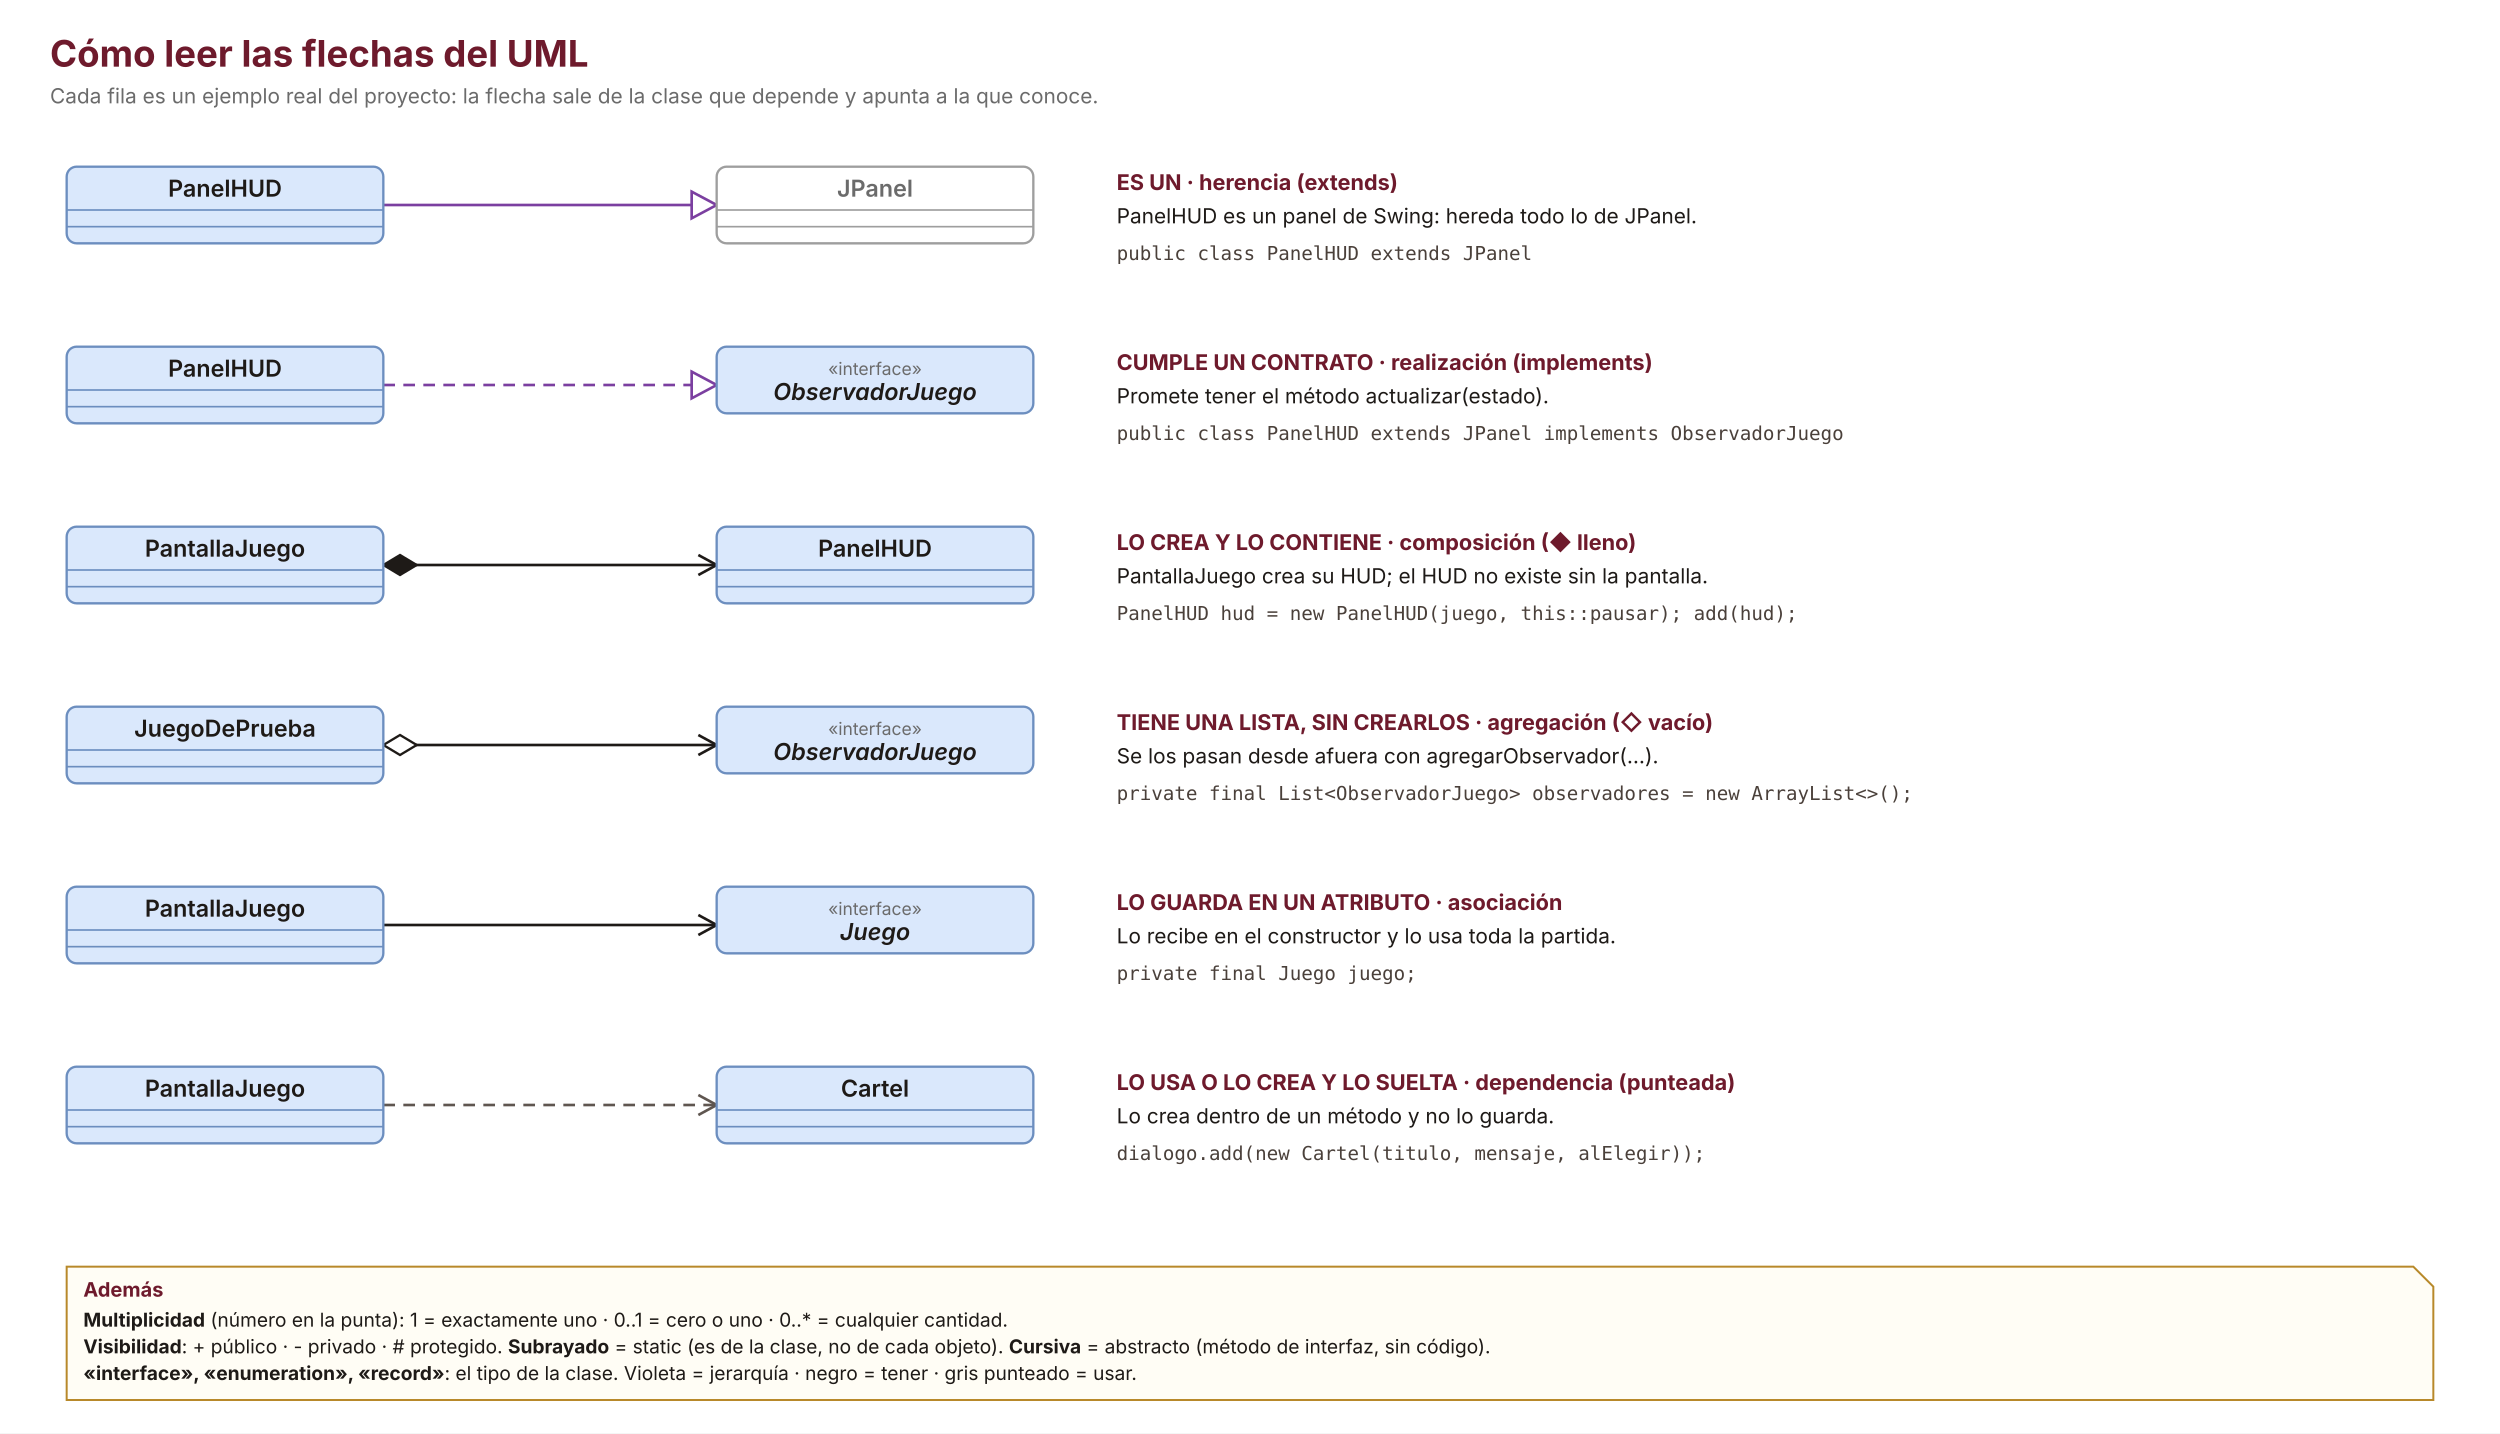
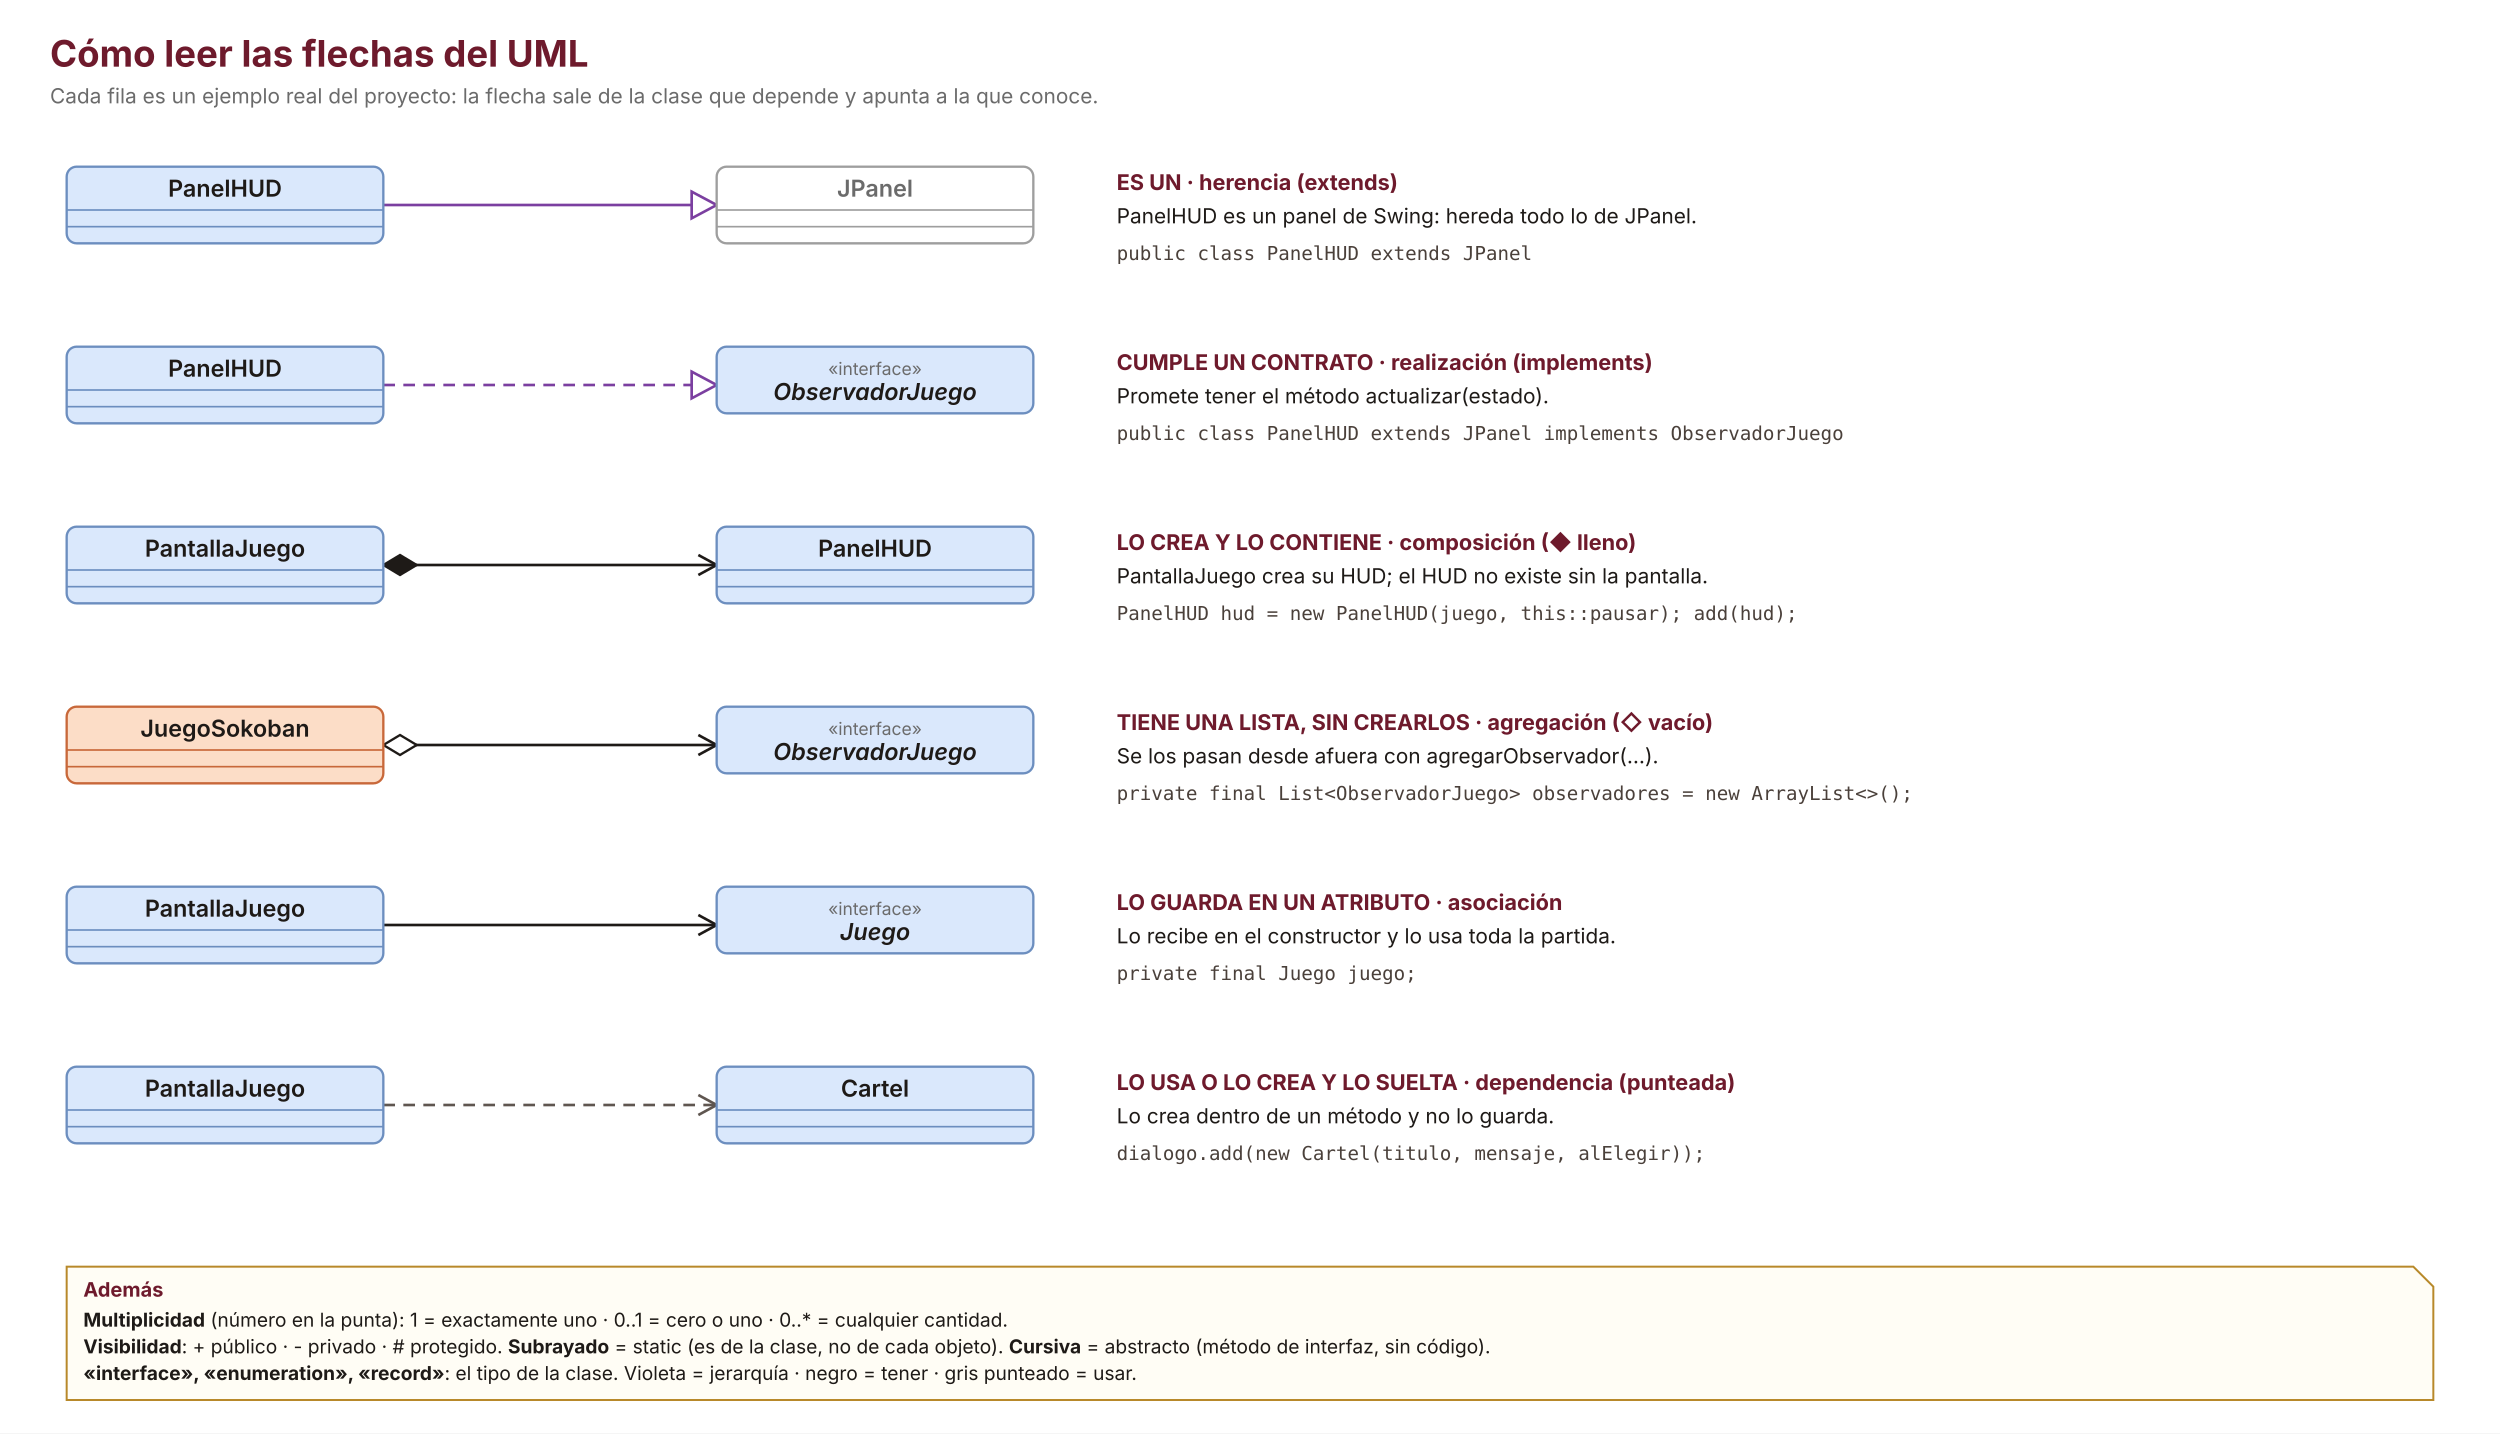
<svg xmlns="http://www.w3.org/2000/svg" viewBox="0 0 1500 860" width="1500" height="860" font-family="Inter, Arial, sans-serif">
  <style>text{white-space:pre}</style>
  <rect width="1500" height="860" fill="#FFFFFF" />
  <text x="30" y="40" font-size="22" font-weight="700" fill="#6E1A2C">Cómo leer las flechas del UML</text>
  <text x="30" y="62" font-size="12.5" fill="#6B6B6B">Cada fila es un ejemplo real del proyecto: la flecha sale de la clase que depende y apunta a la que conoce.</text>
  <path d="M 230.0 123.0 L 430.0 123.0" fill="none" stroke="#7B3FA0" stroke-width="1.6" />
  <polygon points="430.0,123.0 415.0,115.0 415.0,131.0" fill="#FFFFFF" stroke="#7B3FA0" stroke-width="1.6" />
  <path d="M 230.0 231.0 L 430.0 231.0" fill="none" stroke="#7B3FA0" stroke-width="1.6" stroke-dasharray="7 5" />
  <polygon points="430.0,231.0 415.0,223.0 415.0,239.0" fill="#FFFFFF" stroke="#7B3FA0" stroke-width="1.6" />
  <path d="M 230.0 339.0 L 430.0 339.0" fill="none" stroke="#1E1A17" stroke-width="1.6" />
  <polyline points="419.0,333.0 430.0,339.0 419.0,345.0" fill="none" stroke="#1E1A17" stroke-width="1.6" />
  <polygon points="230.0,339.0 240.0,345.0 250.0,339.0 240.0,333.0" fill="#1E1A17" stroke="#1E1A17" stroke-width="1.4" />
  <path d="M 230.0 447.0 L 430.0 447.0" fill="none" stroke="#1E1A17" stroke-width="1.6" />
  <polyline points="419.0,441.0 430.0,447.0 419.0,453.0" fill="none" stroke="#1E1A17" stroke-width="1.6" />
  <polygon points="230.0,447.0 240.0,453.0 250.0,447.0 240.0,441.0" fill="#FFFFFF" stroke="#1E1A17" stroke-width="1.4" />
  <path d="M 230.0 555.0 L 430.0 555.0" fill="none" stroke="#1E1A17" stroke-width="1.6" />
  <polyline points="419.0,549.0 430.0,555.0 419.0,561.0" fill="none" stroke="#1E1A17" stroke-width="1.6" />
  <path d="M 230.0 663.0 L 430.0 663.0" fill="none" stroke="#5F5650" stroke-width="1.6" stroke-dasharray="7 5" />
  <polyline points="419.0,657.0 430.0,663.0 419.0,669.0" fill="none" stroke="#5F5650" stroke-width="1.6" />
  <g class="caja" id="a0">
    <rect x="40" y="100" width="190" height="46" rx="6" fill="#DAE8FC" stroke="#6C8EBF" stroke-width="1.4" />
    <text x="135.0" y="118" text-anchor="middle" font-size="14" font-weight="600" fill="#1E1A17">PanelHUD</text>
    <line x1="40" y1="126" x2="230" y2="126" stroke="#6C8EBF" stroke-width="1" />
    <line x1="40" y1="136" x2="230" y2="136" stroke="#6C8EBF" stroke-width="1" />
  </g>
  <g class="caja" id="b0">
    <rect x="430" y="100" width="190" height="46" rx="6" fill="#FFFFFF" stroke="#9E9E9E" stroke-width="1.4" />
    <text x="525.0" y="118" text-anchor="middle" font-size="14" font-weight="600" fill="#6B6B6B">JPanel</text>
    <line x1="430" y1="126" x2="620" y2="126" stroke="#9E9E9E" stroke-width="1" />
    <line x1="430" y1="136" x2="620" y2="136" stroke="#9E9E9E" stroke-width="1" />
  </g>
  <g class="caja" id="a1">
    <rect x="40" y="208" width="190" height="46" rx="6" fill="#DAE8FC" stroke="#6C8EBF" stroke-width="1.4" />
    <text x="135.0" y="226" text-anchor="middle" font-size="14" font-weight="600" fill="#1E1A17">PanelHUD</text>
    <line x1="40" y1="234" x2="230" y2="234" stroke="#6C8EBF" stroke-width="1" />
    <line x1="40" y1="244" x2="230" y2="244" stroke="#6C8EBF" stroke-width="1" />
  </g>
  <g class="caja" id="b1">
    <rect x="430" y="208" width="190" height="40" rx="6" fill="#DAE8FC" stroke="#6C8EBF" stroke-width="1.4" />
    <text x="525.0" y="225" text-anchor="middle" font-size="10.5" fill="#6B6B6B">«interface»</text>
    <text x="525.0" y="240" text-anchor="middle" font-size="14" font-weight="600" fill="#1E1A17" font-style="italic">ObservadorJuego</text>
  </g>
  <g class="caja" id="a2">
    <rect x="40" y="316" width="190" height="46" rx="6" fill="#DAE8FC" stroke="#6C8EBF" stroke-width="1.4" />
    <text x="135.0" y="334" text-anchor="middle" font-size="14" font-weight="600" fill="#1E1A17">PantallaJuego</text>
    <line x1="40" y1="342" x2="230" y2="342" stroke="#6C8EBF" stroke-width="1" />
    <line x1="40" y1="352" x2="230" y2="352" stroke="#6C8EBF" stroke-width="1" />
  </g>
  <g class="caja" id="b2">
    <rect x="430" y="316" width="190" height="46" rx="6" fill="#DAE8FC" stroke="#6C8EBF" stroke-width="1.4" />
    <text x="525.0" y="334" text-anchor="middle" font-size="14" font-weight="600" fill="#1E1A17">PanelHUD</text>
    <line x1="430" y1="342" x2="620" y2="342" stroke="#6C8EBF" stroke-width="1" />
    <line x1="430" y1="352" x2="620" y2="352" stroke="#6C8EBF" stroke-width="1" />
  </g>
  <g class="caja" id="a3">
-     <rect x="40" y="424" width="190" height="46" rx="6" fill="#DAE8FC" stroke="#6C8EBF" stroke-width="1.4" />
-     <text x="135.0" y="442" text-anchor="middle" font-size="14" font-weight="600" fill="#1E1A17">JuegoDePrueba</text>
-     <line x1="40" y1="450" x2="230" y2="450" stroke="#6C8EBF" stroke-width="1" />
-     <line x1="40" y1="460" x2="230" y2="460" stroke="#6C8EBF" stroke-width="1" />
+     <rect x="40" y="424" width="190" height="46" rx="6" fill="#FCDDC7" stroke="#C8683A" stroke-width="1.4" />
+     <text x="135.0" y="442" text-anchor="middle" font-size="14" font-weight="600" fill="#1E1A17">JuegoSokoban</text>
+     <line x1="40" y1="450" x2="230" y2="450" stroke="#C8683A" stroke-width="1" />
+     <line x1="40" y1="460" x2="230" y2="460" stroke="#C8683A" stroke-width="1" />
  </g>
  <g class="caja" id="b3">
    <rect x="430" y="424" width="190" height="40" rx="6" fill="#DAE8FC" stroke="#6C8EBF" stroke-width="1.4" />
    <text x="525.0" y="441" text-anchor="middle" font-size="10.5" fill="#6B6B6B">«interface»</text>
    <text x="525.0" y="456" text-anchor="middle" font-size="14" font-weight="600" fill="#1E1A17" font-style="italic">ObservadorJuego</text>
  </g>
  <g class="caja" id="a4">
    <rect x="40" y="532" width="190" height="46" rx="6" fill="#DAE8FC" stroke="#6C8EBF" stroke-width="1.4" />
    <text x="135.0" y="550" text-anchor="middle" font-size="14" font-weight="600" fill="#1E1A17">PantallaJuego</text>
    <line x1="40" y1="558" x2="230" y2="558" stroke="#6C8EBF" stroke-width="1" />
    <line x1="40" y1="568" x2="230" y2="568" stroke="#6C8EBF" stroke-width="1" />
  </g>
  <g class="caja" id="b4">
    <rect x="430" y="532" width="190" height="40" rx="6" fill="#DAE8FC" stroke="#6C8EBF" stroke-width="1.4" />
    <text x="525.0" y="549" text-anchor="middle" font-size="10.5" fill="#6B6B6B">«interface»</text>
    <text x="525.0" y="564" text-anchor="middle" font-size="14" font-weight="600" fill="#1E1A17" font-style="italic">Juego</text>
  </g>
  <g class="caja" id="a5">
    <rect x="40" y="640" width="190" height="46" rx="6" fill="#DAE8FC" stroke="#6C8EBF" stroke-width="1.4" />
    <text x="135.0" y="658" text-anchor="middle" font-size="14" font-weight="600" fill="#1E1A17">PantallaJuego</text>
    <line x1="40" y1="666" x2="230" y2="666" stroke="#6C8EBF" stroke-width="1" />
    <line x1="40" y1="676" x2="230" y2="676" stroke="#6C8EBF" stroke-width="1" />
  </g>
  <g class="caja" id="b5">
    <rect x="430" y="640" width="190" height="46" rx="6" fill="#DAE8FC" stroke="#6C8EBF" stroke-width="1.4" />
    <text x="525.0" y="658" text-anchor="middle" font-size="14" font-weight="600" fill="#1E1A17">Cartel</text>
    <line x1="430" y1="666" x2="620" y2="666" stroke="#6C8EBF" stroke-width="1" />
    <line x1="430" y1="676" x2="620" y2="676" stroke="#6C8EBF" stroke-width="1" />
  </g>
  <text x="670" y="114" font-size="13" font-weight="700" fill="#6E1A2C" text-anchor="start">ES UN  ·  herencia (extends)</text>
  <text x="670" y="134" font-size="12.5" font-weight="400" fill="#1E1A17" text-anchor="start">PanelHUD es un panel de Swing: hereda todo lo de JPanel.</text>
  <text x="670" y="156" font-size="11.5" fill="#4A403A" font-family="IBM Plex Mono, DejaVu Sans Mono, monospace">public class PanelHUD extends JPanel</text>
  <text x="670" y="222" font-size="13" font-weight="700" fill="#6E1A2C" text-anchor="start">CUMPLE UN CONTRATO  ·  realización (implements)</text>
  <text x="670" y="242" font-size="12.5" font-weight="400" fill="#1E1A17" text-anchor="start">Promete tener el método actualizar(estado).</text>
  <text x="670" y="264" font-size="11.5" fill="#4A403A" font-family="IBM Plex Mono, DejaVu Sans Mono, monospace">public class PanelHUD extends JPanel implements ObservadorJuego</text>
  <text x="670" y="330" font-size="13" font-weight="700" fill="#6E1A2C" text-anchor="start">LO CREA Y LO CONTIENE  ·  composición (◆ lleno)</text>
  <text x="670" y="350" font-size="12.5" font-weight="400" fill="#1E1A17" text-anchor="start">PantallaJuego crea su HUD; el HUD no existe sin la pantalla.</text>
  <text x="670" y="372" font-size="11.5" fill="#4A403A" font-family="IBM Plex Mono, DejaVu Sans Mono, monospace">PanelHUD hud = new PanelHUD(juego, this::pausar);  add(hud);</text>
  <text x="670" y="438" font-size="13" font-weight="700" fill="#6E1A2C" text-anchor="start">TIENE UNA LISTA, SIN CREARLOS  ·  agregación (◇ vacío)</text>
  <text x="670" y="458" font-size="12.5" font-weight="400" fill="#1E1A17" text-anchor="start">Se los pasan desde afuera con agregarObservador(...).</text>
  <text x="670" y="480" font-size="11.5" fill="#4A403A" font-family="IBM Plex Mono, DejaVu Sans Mono, monospace">private final List&lt;ObservadorJuego&gt; observadores = new ArrayList&lt;&gt;();</text>
  <text x="670" y="546" font-size="13" font-weight="700" fill="#6E1A2C" text-anchor="start">LO GUARDA EN UN ATRIBUTO  ·  asociación</text>
  <text x="670" y="566" font-size="12.5" font-weight="400" fill="#1E1A17" text-anchor="start">Lo recibe en el constructor y lo usa toda la partida.</text>
  <text x="670" y="588" font-size="11.5" fill="#4A403A" font-family="IBM Plex Mono, DejaVu Sans Mono, monospace">private final Juego juego;</text>
  <text x="670" y="654" font-size="13" font-weight="700" fill="#6E1A2C" text-anchor="start">LO USA O LO CREA Y LO SUELTA  ·  dependencia (punteada)</text>
  <text x="670" y="674" font-size="12.5" font-weight="400" fill="#1E1A17" text-anchor="start">Lo crea dentro de un método y no lo guarda.</text>
  <text x="670" y="696" font-size="11.5" fill="#4A403A" font-family="IBM Plex Mono, DejaVu Sans Mono, monospace">dialogo.add(new Cartel(titulo, mensaje, alElegir));</text>
  <path d="M 40 760 L 1448 760 L 1460 772 L 1460 840 L 40 840 Z" fill="#FFFDF5" stroke="#B8892A" stroke-width="1.2" />
  <text x="50" y="778" font-size="12" font-weight="700" fill="#6E1A2C">Además</text>
  <text x="50" y="796" font-size="11.5" fill="#1E1A17">
    <tspan font-weight="700">Multiplicidad</tspan> (número en la punta): 1 = exactamente uno · 0..1 = cero o uno · 0..* = cualquier cantidad.</text>
  <text x="50" y="812" font-size="11.5" fill="#1E1A17">
    <tspan font-weight="700">Visibilidad</tspan>: + público · - privado · # protegido.  <tspan font-weight="700">Subrayado</tspan> = static (es de la clase, no de cada objeto).  <tspan font-weight="700">Cursiva</tspan> = abstracto (método de interfaz, sin código).</text>
  <text x="50" y="828" font-size="11.5" fill="#1E1A17">
    <tspan font-weight="700">«interface», «enumeration», «record»</tspan>: el tipo de la clase. Violeta = jerarquía · negro = tener · gris punteado = usar.</text>
</svg>
